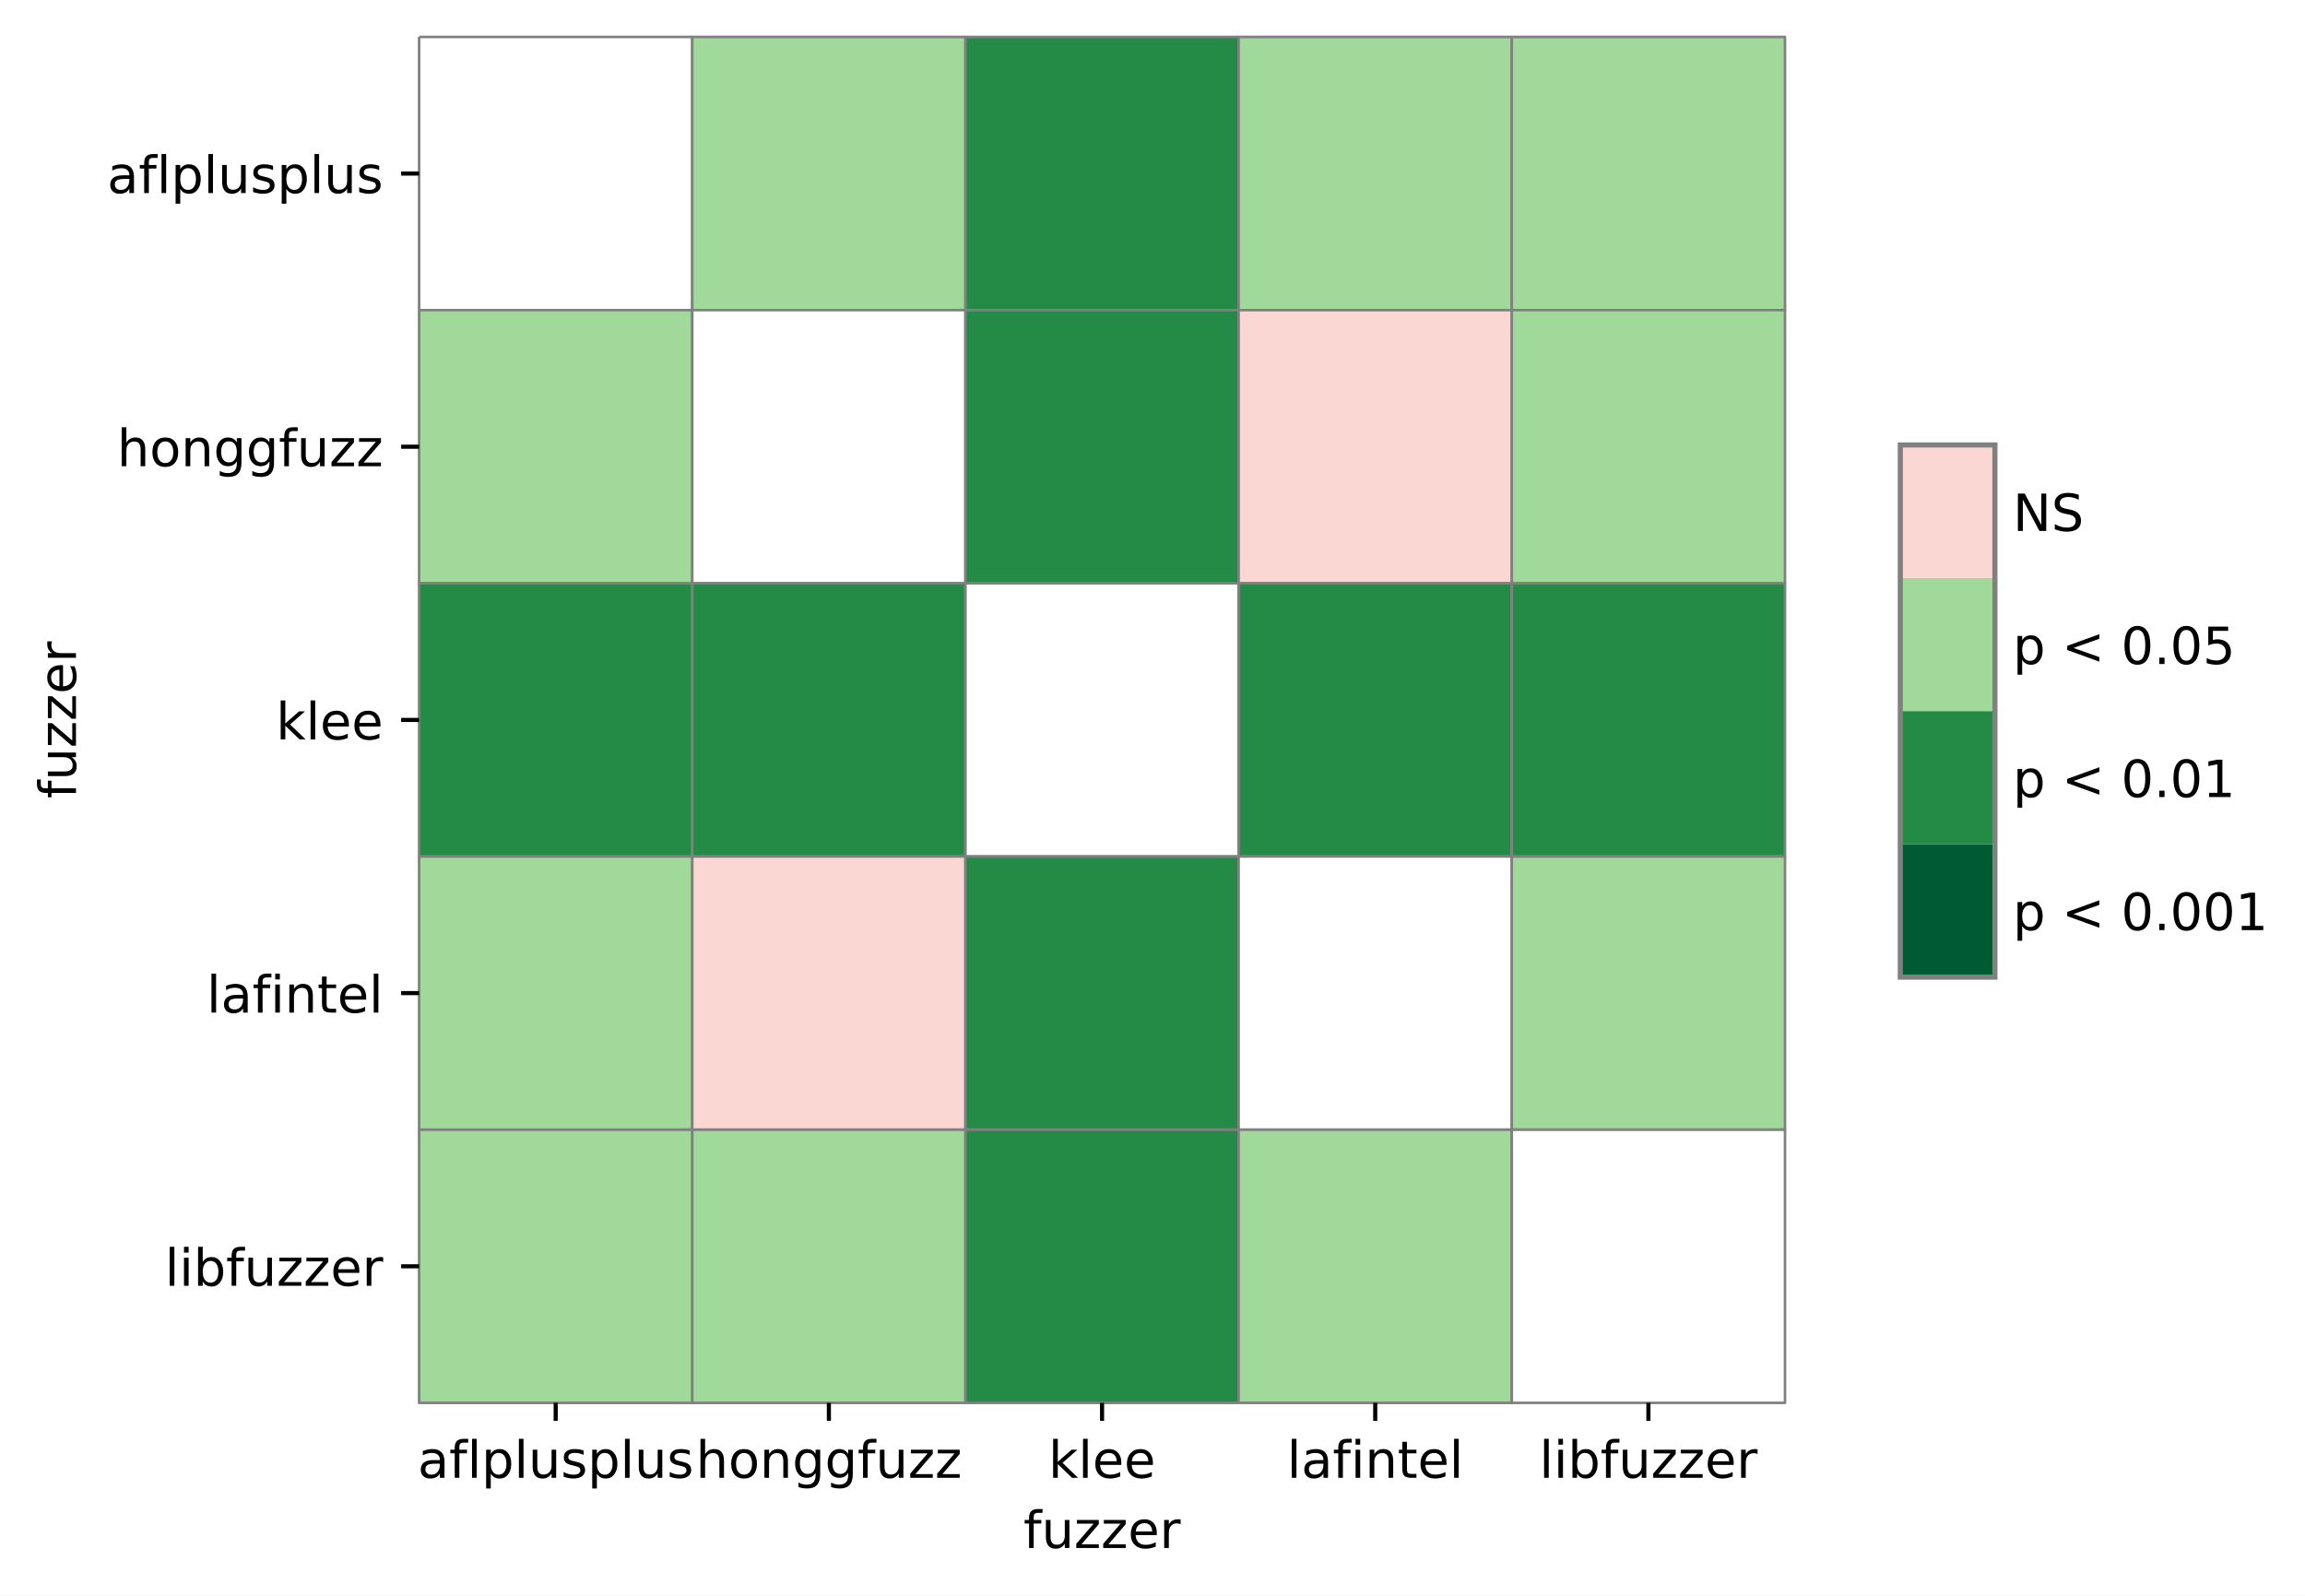
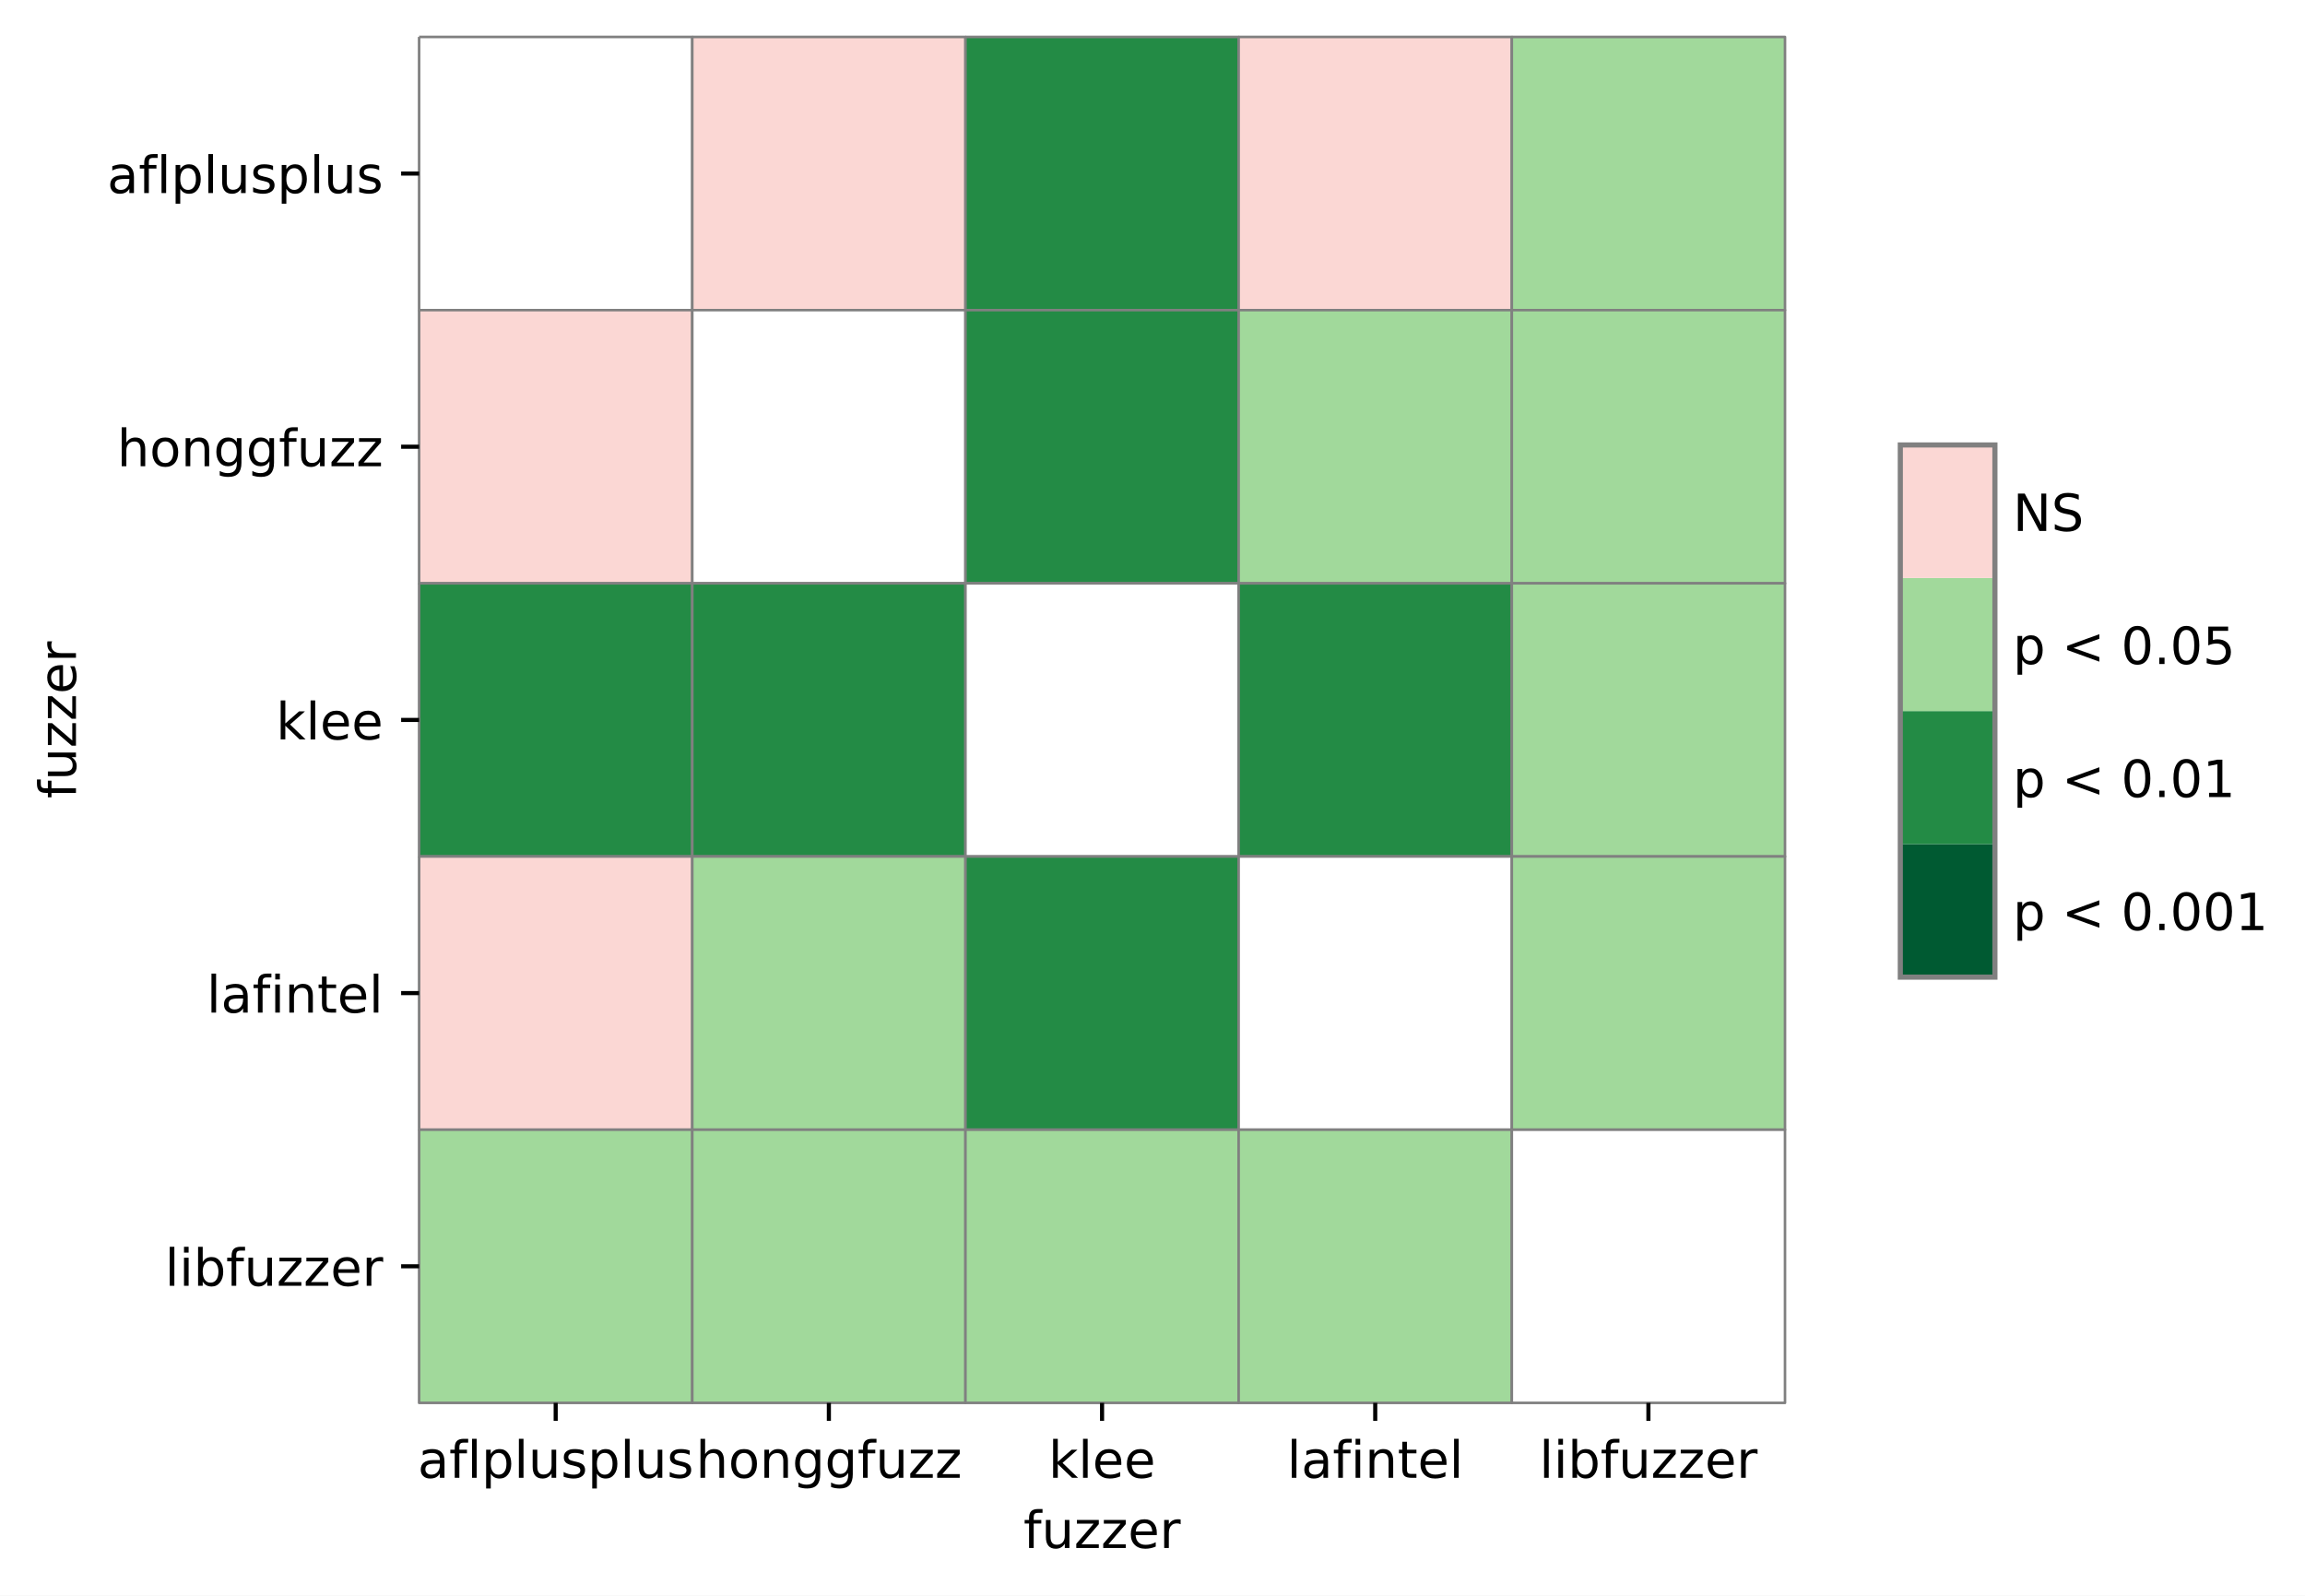
<svg xmlns="http://www.w3.org/2000/svg" xmlns:xlink="http://www.w3.org/1999/xlink" height="310.868pt" version="1.1" viewBox="0 0 449.072 310.868" width="449.072pt">
  <defs>
    <style type="text/css">*{stroke-linecap:butt;stroke-linejoin:round;}</style>
  </defs>
  <g id="figure_1">
    <g id="patch_1">
      <path d="M 0 310.868  L 449.072 310.868  L 449.072 0  L 0 0  z " style="fill:#ffffff;" />
    </g>
    <g id="axes_1">
      <g id="patch_2">
        <path d="M 81.652 273.312  L 347.764 273.312  L 347.764 7.2  L 81.652 7.2  z " style="fill:#ffffff;" />
      </g>
      <g id="QuadMesh_1">
        <path d="M 81.652 7.2  L 134.874 7.2  L 134.874 60.422  L 81.652 60.422  L 81.652 7.2  " style="fill:#ffffff;stroke:#808080;stroke-width:0.5;" />
-         <path d="M 134.874 7.2  L 188.096 7.2  L 188.096 60.422  L 134.874 60.422  L 134.874 7.2  " style="fill:#a1d99b;stroke:#808080;stroke-width:0.5;" />
+         <path d="M 134.874 7.2  L 188.096 7.2  L 188.096 60.422  L 134.874 60.422  L 134.874 7.2  " style="fill:#fbd7d4;stroke:#808080;stroke-width:0.5;" />
        <path d="M 188.096 7.2  L 241.319 7.2  L 241.319 60.422  L 188.096 60.422  L 188.096 7.2  " style="fill:#238b45;stroke:#808080;stroke-width:0.5;" />
-         <path d="M 241.319 7.2  L 294.541 7.2  L 294.541 60.422  L 241.319 60.422  L 241.319 7.2  " style="fill:#a1d99b;stroke:#808080;stroke-width:0.5;" />
+         <path d="M 241.319 7.2  L 294.541 7.2  L 294.541 60.422  L 241.319 60.422  L 241.319 7.2  " style="fill:#fbd7d4;stroke:#808080;stroke-width:0.5;" />
        <path d="M 294.541 7.2  L 347.764 7.2  L 347.764 60.422  L 294.541 60.422  L 294.541 7.2  " style="fill:#a1d99b;stroke:#808080;stroke-width:0.5;" />
-         <path d="M 81.652 60.422  L 134.874 60.422  L 134.874 113.645  L 81.652 113.645  L 81.652 60.422  " style="fill:#a1d99b;stroke:#808080;stroke-width:0.5;" />
+         <path d="M 81.652 60.422  L 134.874 60.422  L 134.874 113.645  L 81.652 113.645  L 81.652 60.422  " style="fill:#fbd7d4;stroke:#808080;stroke-width:0.5;" />
        <path d="M 134.874 60.422  L 188.096 60.422  L 188.096 113.645  L 134.874 113.645  L 134.874 60.422  " style="fill:#ffffff;stroke:#808080;stroke-width:0.5;" />
        <path d="M 188.096 60.422  L 241.319 60.422  L 241.319 113.645  L 188.096 113.645  L 188.096 60.422  " style="fill:#238b45;stroke:#808080;stroke-width:0.5;" />
-         <path d="M 241.319 60.422  L 294.541 60.422  L 294.541 113.645  L 241.319 113.645  L 241.319 60.422  " style="fill:#fbd7d4;stroke:#808080;stroke-width:0.5;" />
+         <path d="M 241.319 60.422  L 294.541 60.422  L 294.541 113.645  L 241.319 113.645  L 241.319 60.422  " style="fill:#a1d99b;stroke:#808080;stroke-width:0.5;" />
        <path d="M 294.541 60.422  L 347.764 60.422  L 347.764 113.645  L 294.541 113.645  L 294.541 60.422  " style="fill:#a1d99b;stroke:#808080;stroke-width:0.5;" />
        <path d="M 81.652 113.645  L 134.874 113.645  L 134.874 166.867  L 81.652 166.867  L 81.652 113.645  " style="fill:#238b45;stroke:#808080;stroke-width:0.5;" />
        <path d="M 134.874 113.645  L 188.096 113.645  L 188.096 166.867  L 134.874 166.867  L 134.874 113.645  " style="fill:#238b45;stroke:#808080;stroke-width:0.5;" />
        <path d="M 188.096 113.645  L 241.319 113.645  L 241.319 166.867  L 188.096 166.867  L 188.096 113.645  " style="fill:#ffffff;stroke:#808080;stroke-width:0.5;" />
        <path d="M 241.319 113.645  L 294.541 113.645  L 294.541 166.867  L 241.319 166.867  L 241.319 113.645  " style="fill:#238b45;stroke:#808080;stroke-width:0.5;" />
-         <path d="M 294.541 113.645  L 347.764 113.645  L 347.764 166.867  L 294.541 166.867  L 294.541 113.645  " style="fill:#238b45;stroke:#808080;stroke-width:0.5;" />
-         <path d="M 81.652 166.867  L 134.874 166.867  L 134.874 220.09  L 81.652 220.09  L 81.652 166.867  " style="fill:#a1d99b;stroke:#808080;stroke-width:0.5;" />
-         <path d="M 134.874 166.867  L 188.096 166.867  L 188.096 220.09  L 134.874 220.09  L 134.874 166.867  " style="fill:#fbd7d4;stroke:#808080;stroke-width:0.5;" />
+         <path d="M 294.541 113.645  L 347.764 113.645  L 347.764 166.867  L 294.541 166.867  L 294.541 113.645  " style="fill:#a1d99b;stroke:#808080;stroke-width:0.5;" />
+         <path d="M 81.652 166.867  L 134.874 166.867  L 134.874 220.09  L 81.652 220.09  L 81.652 166.867  " style="fill:#fbd7d4;stroke:#808080;stroke-width:0.5;" />
+         <path d="M 134.874 166.867  L 188.096 166.867  L 188.096 220.09  L 134.874 220.09  L 134.874 166.867  " style="fill:#a1d99b;stroke:#808080;stroke-width:0.5;" />
        <path d="M 188.096 166.867  L 241.319 166.867  L 241.319 220.09  L 188.096 220.09  L 188.096 166.867  " style="fill:#238b45;stroke:#808080;stroke-width:0.5;" />
        <path d="M 241.319 166.867  L 294.541 166.867  L 294.541 220.09  L 241.319 220.09  L 241.319 166.867  " style="fill:#ffffff;stroke:#808080;stroke-width:0.5;" />
        <path d="M 294.541 166.867  L 347.764 166.867  L 347.764 220.09  L 294.541 220.09  L 294.541 166.867  " style="fill:#a1d99b;stroke:#808080;stroke-width:0.5;" />
        <path d="M 81.652 220.09  L 134.874 220.09  L 134.874 273.312  L 81.652 273.312  L 81.652 220.09  " style="fill:#a1d99b;stroke:#808080;stroke-width:0.5;" />
        <path d="M 134.874 220.09  L 188.096 220.09  L 188.096 273.312  L 134.874 273.312  L 134.874 220.09  " style="fill:#a1d99b;stroke:#808080;stroke-width:0.5;" />
-         <path d="M 188.096 220.09  L 241.319 220.09  L 241.319 273.312  L 188.096 273.312  L 188.096 220.09  " style="fill:#238b45;stroke:#808080;stroke-width:0.5;" />
+         <path d="M 188.096 220.09  L 241.319 220.09  L 241.319 273.312  L 188.096 273.312  L 188.096 220.09  " style="fill:#a1d99b;stroke:#808080;stroke-width:0.5;" />
        <path d="M 241.319 220.09  L 294.541 220.09  L 294.541 273.312  L 241.319 273.312  L 241.319 220.09  " style="fill:#a1d99b;stroke:#808080;stroke-width:0.5;" />
        <path d="M 294.541 220.09  L 347.764 220.09  L 347.764 273.312  L 294.541 273.312  L 294.541 220.09  " style="fill:#ffffff;stroke:#808080;stroke-width:0.5;" />
      </g>
      <g id="matplotlib.axis_1">
        <g id="xtick_1">
          <g id="line2d_1">
            <defs>
-               <path d="M 0 0  L 0 3.5  " id="mf6e532f3c9" style="stroke:#000000;stroke-width:0.8;" />
+               <path d="M 0 0  L 0 3.5  " id="mef70d30a93" style="stroke:#000000;stroke-width:0.8;" />
            </defs>
            <g>
-               <use style="stroke:#000000;stroke-width:0.8;" x="108.263" xlink:href="#mf6e532f3c9" y="273.312" />
+               <use style="stroke:#000000;stroke-width:0.8;" x="108.263" xlink:href="#mef70d30a93" y="273.312" />
            </g>
          </g>
          <g id="text_1">
            <g transform="translate(81.37604 287.9104)scale(0.1 -0.1)">
              <defs>
                <path d="M 34.281 27.484  Q 23.391 27.484 19.188 25  Q 14.984 22.516 14.984 16.5  Q 14.984 11.719 18.141 8.906  Q 21.297 6.109 26.703 6.109  Q 34.188 6.109 38.703 11.406  Q 43.219 16.703 43.219 25.484  L 43.219 27.484  z M 52.203 31.203  L 52.203 0  L 43.219 0  L 43.219 8.297  Q 40.141 3.328 35.547 0.953  Q 30.953 -1.422 24.312 -1.422  Q 15.922 -1.422 10.953 3.297  Q 6 8.016 6 15.922  Q 6 25.141 12.172 29.828  Q 18.359 34.516 30.609 34.516  L 43.219 34.516  L 43.219 35.406  Q 43.219 41.609 39.141 45  Q 35.062 48.391 27.688 48.391  Q 23 48.391 18.547 47.266  Q 14.109 46.141 10.016 43.891  L 10.016 52.203  Q 14.938 54.109 19.578 55.047  Q 24.219 56 28.609 56  Q 40.484 56 46.344 49.844  Q 52.203 43.703 52.203 31.203  z " id="DejaVuSans-97" />
                <path d="M 37.109 75.984  L 37.109 68.5  L 28.516 68.5  Q 23.688 68.5 21.797 66.547  Q 19.922 64.594 19.922 59.516  L 19.922 54.688  L 34.719 54.688  L 34.719 47.703  L 19.922 47.703  L 19.922 0  L 10.891 0  L 10.891 47.703  L 2.297 47.703  L 2.297 54.688  L 10.891 54.688  L 10.891 58.5  Q 10.891 67.625 15.141 71.797  Q 19.391 75.984 28.609 75.984  z " id="DejaVuSans-102" />
                <path d="M 9.422 75.984  L 18.406 75.984  L 18.406 0  L 9.422 0  z " id="DejaVuSans-108" />
                <path d="M 18.109 8.203  L 18.109 -20.797  L 9.078 -20.797  L 9.078 54.688  L 18.109 54.688  L 18.109 46.391  Q 20.953 51.266 25.266 53.625  Q 29.594 56 35.594 56  Q 45.562 56 51.781 48.094  Q 58.016 40.188 58.016 27.297  Q 58.016 14.406 51.781 6.484  Q 45.562 -1.422 35.594 -1.422  Q 29.594 -1.422 25.266 0.953  Q 20.953 3.328 18.109 8.203  z M 48.688 27.297  Q 48.688 37.203 44.609 42.844  Q 40.531 48.484 33.406 48.484  Q 26.266 48.484 22.188 42.844  Q 18.109 37.203 18.109 27.297  Q 18.109 17.391 22.188 11.75  Q 26.266 6.109 33.406 6.109  Q 40.531 6.109 44.609 11.75  Q 48.688 17.391 48.688 27.297  z " id="DejaVuSans-112" />
                <path d="M 8.5 21.578  L 8.5 54.688  L 17.484 54.688  L 17.484 21.922  Q 17.484 14.156 20.5 10.266  Q 23.531 6.391 29.594 6.391  Q 36.859 6.391 41.078 11.031  Q 45.312 15.672 45.312 23.688  L 45.312 54.688  L 54.297 54.688  L 54.297 0  L 45.312 0  L 45.312 8.406  Q 42.047 3.422 37.719 1  Q 33.406 -1.422 27.688 -1.422  Q 18.266 -1.422 13.375 4.438  Q 8.5 10.297 8.5 21.578  z M 31.109 56  z " id="DejaVuSans-117" />
                <path d="M 44.281 53.078  L 44.281 44.578  Q 40.484 46.531 36.375 47.5  Q 32.281 48.484 27.875 48.484  Q 21.188 48.484 17.844 46.438  Q 14.5 44.391 14.5 40.281  Q 14.5 37.156 16.891 35.375  Q 19.281 33.594 26.516 31.984  L 29.594 31.297  Q 39.156 29.25 43.188 25.516  Q 47.219 21.781 47.219 15.094  Q 47.219 7.469 41.188 3.016  Q 35.156 -1.422 24.609 -1.422  Q 20.219 -1.422 15.453 -0.562  Q 10.688 0.297 5.422 2  L 5.422 11.281  Q 10.406 8.688 15.234 7.391  Q 20.062 6.109 24.812 6.109  Q 31.156 6.109 34.562 8.281  Q 37.984 10.453 37.984 14.406  Q 37.984 18.062 35.516 20.016  Q 33.062 21.969 24.703 23.781  L 21.578 24.516  Q 13.234 26.266 9.516 29.906  Q 5.812 33.547 5.812 39.891  Q 5.812 47.609 11.281 51.797  Q 16.75 56 26.812 56  Q 31.781 56 36.172 55.266  Q 40.578 54.547 44.281 53.078  z " id="DejaVuSans-115" />
              </defs>
              <use xlink:href="#DejaVuSans-97" />
              <use x="61.279" xlink:href="#DejaVuSans-102" />
              <use x="96.484" xlink:href="#DejaVuSans-108" />
              <use x="124.268" xlink:href="#DejaVuSans-112" />
              <use x="187.744" xlink:href="#DejaVuSans-108" />
              <use x="215.527" xlink:href="#DejaVuSans-117" />
              <use x="278.906" xlink:href="#DejaVuSans-115" />
              <use x="331.006" xlink:href="#DejaVuSans-112" />
              <use x="394.482" xlink:href="#DejaVuSans-108" />
              <use x="422.266" xlink:href="#DejaVuSans-117" />
              <use x="485.645" xlink:href="#DejaVuSans-115" />
            </g>
          </g>
        </g>
        <g id="xtick_2">
          <g id="line2d_2">
            <g>
-               <use style="stroke:#000000;stroke-width:0.8;" x="161.485" xlink:href="#mf6e532f3c9" y="273.312" />
+               <use style="stroke:#000000;stroke-width:0.8;" x="161.485" xlink:href="#mef70d30a93" y="273.312" />
            </g>
          </g>
          <g id="text_2">
            <g transform="translate(135.5625 287.9104)scale(0.1 -0.1)">
              <defs>
                <path d="M 54.891 33.016  L 54.891 0  L 45.906 0  L 45.906 32.719  Q 45.906 40.484 42.875 44.328  Q 39.844 48.188 33.797 48.188  Q 26.516 48.188 22.312 43.547  Q 18.109 38.922 18.109 30.906  L 18.109 0  L 9.078 0  L 9.078 75.984  L 18.109 75.984  L 18.109 46.188  Q 21.344 51.125 25.703 53.562  Q 30.078 56 35.797 56  Q 45.219 56 50.047 50.172  Q 54.891 44.344 54.891 33.016  z " id="DejaVuSans-104" />
                <path d="M 30.609 48.391  Q 23.391 48.391 19.188 42.75  Q 14.984 37.109 14.984 27.297  Q 14.984 17.484 19.156 11.844  Q 23.344 6.203 30.609 6.203  Q 37.797 6.203 41.984 11.859  Q 46.188 17.531 46.188 27.297  Q 46.188 37.016 41.984 42.703  Q 37.797 48.391 30.609 48.391  z M 30.609 56  Q 42.328 56 49.016 48.375  Q 55.719 40.766 55.719 27.297  Q 55.719 13.875 49.016 6.219  Q 42.328 -1.422 30.609 -1.422  Q 18.844 -1.422 12.172 6.219  Q 5.516 13.875 5.516 27.297  Q 5.516 40.766 12.172 48.375  Q 18.844 56 30.609 56  z " id="DejaVuSans-111" />
                <path d="M 54.891 33.016  L 54.891 0  L 45.906 0  L 45.906 32.719  Q 45.906 40.484 42.875 44.328  Q 39.844 48.188 33.797 48.188  Q 26.516 48.188 22.312 43.547  Q 18.109 38.922 18.109 30.906  L 18.109 0  L 9.078 0  L 9.078 54.688  L 18.109 54.688  L 18.109 46.188  Q 21.344 51.125 25.703 53.562  Q 30.078 56 35.797 56  Q 45.219 56 50.047 50.172  Q 54.891 44.344 54.891 33.016  z " id="DejaVuSans-110" />
                <path d="M 45.406 27.984  Q 45.406 37.75 41.375 43.109  Q 37.359 48.484 30.078 48.484  Q 22.859 48.484 18.828 43.109  Q 14.797 37.75 14.797 27.984  Q 14.797 18.266 18.828 12.891  Q 22.859 7.516 30.078 7.516  Q 37.359 7.516 41.375 12.891  Q 45.406 18.266 45.406 27.984  z M 54.391 6.781  Q 54.391 -7.172 48.188 -13.984  Q 42 -20.797 29.203 -20.797  Q 24.469 -20.797 20.266 -20.094  Q 16.062 -19.391 12.109 -17.922  L 12.109 -9.188  Q 16.062 -11.328 19.922 -12.344  Q 23.781 -13.375 27.781 -13.375  Q 36.625 -13.375 41.016 -8.766  Q 45.406 -4.156 45.406 5.172  L 45.406 9.625  Q 42.625 4.781 38.281 2.391  Q 33.938 0 27.875 0  Q 17.828 0 11.672 7.656  Q 5.516 15.328 5.516 27.984  Q 5.516 40.672 11.672 48.328  Q 17.828 56 27.875 56  Q 33.938 56 38.281 53.609  Q 42.625 51.219 45.406 46.391  L 45.406 54.688  L 54.391 54.688  z " id="DejaVuSans-103" />
                <path d="M 5.516 54.688  L 48.188 54.688  L 48.188 46.484  L 14.406 7.172  L 48.188 7.172  L 48.188 0  L 4.297 0  L 4.297 8.203  L 38.094 47.516  L 5.516 47.516  z " id="DejaVuSans-122" />
              </defs>
              <use xlink:href="#DejaVuSans-104" />
              <use x="63.379" xlink:href="#DejaVuSans-111" />
              <use x="124.561" xlink:href="#DejaVuSans-110" />
              <use x="187.939" xlink:href="#DejaVuSans-103" />
              <use x="251.416" xlink:href="#DejaVuSans-103" />
              <use x="314.893" xlink:href="#DejaVuSans-102" />
              <use x="350.098" xlink:href="#DejaVuSans-117" />
              <use x="413.477" xlink:href="#DejaVuSans-122" />
              <use x="465.967" xlink:href="#DejaVuSans-122" />
            </g>
          </g>
        </g>
        <g id="xtick_3">
          <g id="line2d_3">
            <g>
-               <use style="stroke:#000000;stroke-width:0.8;" x="214.708" xlink:href="#mf6e532f3c9" y="273.312" />
+               <use style="stroke:#000000;stroke-width:0.8;" x="214.708" xlink:href="#mef70d30a93" y="273.312" />
            </g>
          </g>
          <g id="text_3">
            <g transform="translate(204.2701 287.9104)scale(0.1 -0.1)">
              <defs>
                <path d="M 9.078 75.984  L 18.109 75.984  L 18.109 31.109  L 44.922 54.688  L 56.391 54.688  L 27.391 29.109  L 57.625 0  L 45.906 0  L 18.109 26.703  L 18.109 0  L 9.078 0  z " id="DejaVuSans-107" />
                <path d="M 56.203 29.594  L 56.203 25.203  L 14.891 25.203  Q 15.484 15.922 20.484 11.062  Q 25.484 6.203 34.422 6.203  Q 39.594 6.203 44.453 7.469  Q 49.312 8.734 54.109 11.281  L 54.109 2.781  Q 49.266 0.734 44.188 -0.344  Q 39.109 -1.422 33.891 -1.422  Q 20.797 -1.422 13.156 6.188  Q 5.516 13.812 5.516 26.812  Q 5.516 40.234 12.766 48.109  Q 20.016 56 32.328 56  Q 43.359 56 49.781 48.891  Q 56.203 41.797 56.203 29.594  z M 47.219 32.234  Q 47.125 39.594 43.094 43.984  Q 39.062 48.391 32.422 48.391  Q 24.906 48.391 20.391 44.141  Q 15.875 39.891 15.188 32.172  z " id="DejaVuSans-101" />
              </defs>
              <use xlink:href="#DejaVuSans-107" />
              <use x="57.91" xlink:href="#DejaVuSans-108" />
              <use x="85.693" xlink:href="#DejaVuSans-101" />
              <use x="147.217" xlink:href="#DejaVuSans-101" />
            </g>
          </g>
        </g>
        <g id="xtick_4">
          <g id="line2d_4">
            <g>
-               <use style="stroke:#000000;stroke-width:0.8;" x="267.93" xlink:href="#mf6e532f3c9" y="273.312" />
+               <use style="stroke:#000000;stroke-width:0.8;" x="267.93" xlink:href="#mef70d30a93" y="273.312" />
            </g>
          </g>
          <g id="text_4">
            <g transform="translate(250.7331 287.9104)scale(0.1 -0.1)">
              <defs>
                <path d="M 9.422 54.688  L 18.406 54.688  L 18.406 0  L 9.422 0  z M 9.422 75.984  L 18.406 75.984  L 18.406 64.594  L 9.422 64.594  z " id="DejaVuSans-105" />
                <path d="M 18.312 70.219  L 18.312 54.688  L 36.812 54.688  L 36.812 47.703  L 18.312 47.703  L 18.312 18.016  Q 18.312 11.328 20.141 9.422  Q 21.969 7.516 27.594 7.516  L 36.812 7.516  L 36.812 0  L 27.594 0  Q 17.188 0 13.234 3.875  Q 9.281 7.766 9.281 18.016  L 9.281 47.703  L 2.688 47.703  L 2.688 54.688  L 9.281 54.688  L 9.281 70.219  z " id="DejaVuSans-116" />
              </defs>
              <use xlink:href="#DejaVuSans-108" />
              <use x="27.783" xlink:href="#DejaVuSans-97" />
              <use x="89.062" xlink:href="#DejaVuSans-102" />
              <use x="124.268" xlink:href="#DejaVuSans-105" />
              <use x="152.051" xlink:href="#DejaVuSans-110" />
              <use x="215.43" xlink:href="#DejaVuSans-116" />
              <use x="254.639" xlink:href="#DejaVuSans-101" />
              <use x="316.162" xlink:href="#DejaVuSans-108" />
            </g>
          </g>
        </g>
        <g id="xtick_5">
          <g id="line2d_5">
            <g>
-               <use style="stroke:#000000;stroke-width:0.8;" x="321.152" xlink:href="#mf6e532f3c9" y="273.312" />
+               <use style="stroke:#000000;stroke-width:0.8;" x="321.152" xlink:href="#mef70d30a93" y="273.312" />
            </g>
          </g>
          <g id="text_5">
            <g transform="translate(299.8906 287.9104)scale(0.1 -0.1)">
              <defs>
                <path d="M 48.688 27.297  Q 48.688 37.203 44.609 42.844  Q 40.531 48.484 33.406 48.484  Q 26.266 48.484 22.188 42.844  Q 18.109 37.203 18.109 27.297  Q 18.109 17.391 22.188 11.75  Q 26.266 6.109 33.406 6.109  Q 40.531 6.109 44.609 11.75  Q 48.688 17.391 48.688 27.297  z M 18.109 46.391  Q 20.953 51.266 25.266 53.625  Q 29.594 56 35.594 56  Q 45.562 56 51.781 48.094  Q 58.016 40.188 58.016 27.297  Q 58.016 14.406 51.781 6.484  Q 45.562 -1.422 35.594 -1.422  Q 29.594 -1.422 25.266 0.953  Q 20.953 3.328 18.109 8.203  L 18.109 0  L 9.078 0  L 9.078 75.984  L 18.109 75.984  z " id="DejaVuSans-98" />
                <path d="M 41.109 46.297  Q 39.594 47.172 37.812 47.578  Q 36.031 48 33.891 48  Q 26.266 48 22.188 43.047  Q 18.109 38.094 18.109 28.812  L 18.109 0  L 9.078 0  L 9.078 54.688  L 18.109 54.688  L 18.109 46.188  Q 20.953 51.172 25.484 53.578  Q 30.031 56 36.531 56  Q 37.453 56 38.578 55.875  Q 39.703 55.766 41.062 55.516  z " id="DejaVuSans-114" />
              </defs>
              <use xlink:href="#DejaVuSans-108" />
              <use x="27.783" xlink:href="#DejaVuSans-105" />
              <use x="55.566" xlink:href="#DejaVuSans-98" />
              <use x="119.043" xlink:href="#DejaVuSans-102" />
              <use x="154.248" xlink:href="#DejaVuSans-117" />
              <use x="217.627" xlink:href="#DejaVuSans-122" />
              <use x="270.117" xlink:href="#DejaVuSans-122" />
              <use x="322.607" xlink:href="#DejaVuSans-101" />
              <use x="384.131" xlink:href="#DejaVuSans-114" />
            </g>
          </g>
        </g>
        <g id="text_6">
          <g transform="translate(199.3982 301.5886)scale(0.1 -0.1)">
            <use xlink:href="#DejaVuSans-102" />
            <use x="35.205" xlink:href="#DejaVuSans-117" />
            <use x="98.584" xlink:href="#DejaVuSans-122" />
            <use x="151.074" xlink:href="#DejaVuSans-122" />
            <use x="203.564" xlink:href="#DejaVuSans-101" />
            <use x="265.088" xlink:href="#DejaVuSans-114" />
          </g>
        </g>
      </g>
      <g id="matplotlib.axis_2">
        <g id="ytick_1">
          <g id="line2d_6">
            <defs>
-               <path d="M 0 0  L -3.5 0  " id="m8db3db773e" style="stroke:#000000;stroke-width:0.8;" />
+               <path d="M 0 0  L -3.5 0  " id="me17d68863f" style="stroke:#000000;stroke-width:0.8;" />
            </defs>
            <g>
-               <use style="stroke:#000000;stroke-width:0.8;" x="81.652" xlink:href="#m8db3db773e" y="33.811" />
+               <use style="stroke:#000000;stroke-width:0.8;" x="81.652" xlink:href="#me17d68863f" y="33.811" />
            </g>
          </g>
          <g id="text_7">
            <g transform="translate(20.87813 37.61042)scale(0.1 -0.1)">
              <use xlink:href="#DejaVuSans-97" />
              <use x="61.279" xlink:href="#DejaVuSans-102" />
              <use x="96.484" xlink:href="#DejaVuSans-108" />
              <use x="124.268" xlink:href="#DejaVuSans-112" />
              <use x="187.744" xlink:href="#DejaVuSans-108" />
              <use x="215.527" xlink:href="#DejaVuSans-117" />
              <use x="278.906" xlink:href="#DejaVuSans-115" />
              <use x="331.006" xlink:href="#DejaVuSans-112" />
              <use x="394.482" xlink:href="#DejaVuSans-108" />
              <use x="422.266" xlink:href="#DejaVuSans-117" />
              <use x="485.645" xlink:href="#DejaVuSans-115" />
            </g>
          </g>
        </g>
        <g id="ytick_2">
          <g id="line2d_7">
            <g>
-               <use style="stroke:#000000;stroke-width:0.8;" x="81.652" xlink:href="#m8db3db773e" y="87.034" />
+               <use style="stroke:#000000;stroke-width:0.8;" x="81.652" xlink:href="#me17d68863f" y="87.034" />
            </g>
          </g>
          <g id="text_8">
            <g transform="translate(22.80625 90.83282)scale(0.1 -0.1)">
              <use xlink:href="#DejaVuSans-104" />
              <use x="63.379" xlink:href="#DejaVuSans-111" />
              <use x="124.561" xlink:href="#DejaVuSans-110" />
              <use x="187.939" xlink:href="#DejaVuSans-103" />
              <use x="251.416" xlink:href="#DejaVuSans-103" />
              <use x="314.893" xlink:href="#DejaVuSans-102" />
              <use x="350.098" xlink:href="#DejaVuSans-117" />
              <use x="413.477" xlink:href="#DejaVuSans-122" />
              <use x="465.967" xlink:href="#DejaVuSans-122" />
            </g>
          </g>
        </g>
        <g id="ytick_3">
          <g id="line2d_8">
            <g>
-               <use style="stroke:#000000;stroke-width:0.8;" x="81.652" xlink:href="#m8db3db773e" y="140.256" />
+               <use style="stroke:#000000;stroke-width:0.8;" x="81.652" xlink:href="#me17d68863f" y="140.256" />
            </g>
          </g>
          <g id="text_9">
            <g transform="translate(53.77656 144.0552)scale(0.1 -0.1)">
              <use xlink:href="#DejaVuSans-107" />
              <use x="57.91" xlink:href="#DejaVuSans-108" />
              <use x="85.693" xlink:href="#DejaVuSans-101" />
              <use x="147.217" xlink:href="#DejaVuSans-101" />
            </g>
          </g>
        </g>
        <g id="ytick_4">
          <g id="line2d_9">
            <g>
-               <use style="stroke:#000000;stroke-width:0.8;" x="81.652" xlink:href="#m8db3db773e" y="193.478" />
+               <use style="stroke:#000000;stroke-width:0.8;" x="81.652" xlink:href="#me17d68863f" y="193.478" />
            </g>
          </g>
          <g id="text_10">
            <g transform="translate(40.25781 197.2776)scale(0.1 -0.1)">
              <use xlink:href="#DejaVuSans-108" />
              <use x="27.783" xlink:href="#DejaVuSans-97" />
              <use x="89.062" xlink:href="#DejaVuSans-102" />
              <use x="124.268" xlink:href="#DejaVuSans-105" />
              <use x="152.051" xlink:href="#DejaVuSans-110" />
              <use x="215.43" xlink:href="#DejaVuSans-116" />
              <use x="254.639" xlink:href="#DejaVuSans-101" />
              <use x="316.162" xlink:href="#DejaVuSans-108" />
            </g>
          </g>
        </g>
        <g id="ytick_5">
          <g id="line2d_10">
            <g>
-               <use style="stroke:#000000;stroke-width:0.8;" x="81.652" xlink:href="#m8db3db773e" y="246.701" />
+               <use style="stroke:#000000;stroke-width:0.8;" x="81.652" xlink:href="#me17d68863f" y="246.701" />
            </g>
          </g>
          <g id="text_11">
            <g transform="translate(32.12812 250.5)scale(0.1 -0.1)">
              <use xlink:href="#DejaVuSans-108" />
              <use x="27.783" xlink:href="#DejaVuSans-105" />
              <use x="55.566" xlink:href="#DejaVuSans-98" />
              <use x="119.043" xlink:href="#DejaVuSans-102" />
              <use x="154.248" xlink:href="#DejaVuSans-117" />
              <use x="217.627" xlink:href="#DejaVuSans-122" />
              <use x="270.117" xlink:href="#DejaVuSans-122" />
              <use x="322.607" xlink:href="#DejaVuSans-101" />
              <use x="384.131" xlink:href="#DejaVuSans-114" />
            </g>
          </g>
        </g>
        <g id="text_12">
          <g transform="translate(14.79844 155.5654)rotate(-90)scale(0.1 -0.1)">
            <use xlink:href="#DejaVuSans-102" />
            <use x="35.205" xlink:href="#DejaVuSans-117" />
            <use x="98.584" xlink:href="#DejaVuSans-122" />
            <use x="151.074" xlink:href="#DejaVuSans-122" />
            <use x="203.564" xlink:href="#DejaVuSans-101" />
            <use x="265.088" xlink:href="#DejaVuSans-114" />
          </g>
        </g>
      </g>
    </g>
    <g id="axes_2">
      <g id="patch_3">
-         <path clip-path="url(#pe495b910d4)" d="M 370.228 190.368  L 370.228 164.448  L 370.228 112.608  L 370.228 86.688  L 388.66 86.688  L 388.66 112.608  L 388.66 164.448  L 388.66 190.368  z " style="fill:#ffffff;stroke:#ffffff;stroke-linejoin:miter;stroke-width:0.01;" />
+         <path clip-path="url(#pd86024e1c3)" d="M 370.228 190.368  L 370.228 164.448  L 370.228 112.608  L 370.228 86.688  L 388.66 86.688  L 388.66 112.608  L 388.66 164.448  L 388.66 190.368  z " style="fill:#ffffff;stroke:#ffffff;stroke-linejoin:miter;stroke-width:0.01;" />
      </g>
      <g id="QuadMesh_2">
-         <path clip-path="url(#pe495b910d4)" d="M 370.228 190.368  L 388.66 190.368  L 388.66 164.448  L 370.228 164.448  L 370.228 190.368  " style="fill:#005a32;" />
-         <path clip-path="url(#pe495b910d4)" d="M 370.228 164.448  L 388.66 164.448  L 388.66 138.528  L 370.228 138.528  L 370.228 164.448  " style="fill:#238b45;" />
-         <path clip-path="url(#pe495b910d4)" d="M 370.228 138.528  L 388.66 138.528  L 388.66 112.608  L 370.228 112.608  L 370.228 138.528  " style="fill:#a1d99b;" />
-         <path clip-path="url(#pe495b910d4)" d="M 370.228 112.608  L 388.66 112.608  L 388.66 86.688  L 370.228 86.688  L 370.228 112.608  " style="fill:#fbd7d4;" />
+         <path clip-path="url(#pd86024e1c3)" d="M 370.228 190.368  L 388.66 190.368  L 388.66 164.448  L 370.228 164.448  L 370.228 190.368  " style="fill:#005a32;" />
+         <path clip-path="url(#pd86024e1c3)" d="M 370.228 164.448  L 388.66 164.448  L 388.66 138.528  L 370.228 138.528  L 370.228 164.448  " style="fill:#238b45;" />
+         <path clip-path="url(#pd86024e1c3)" d="M 370.228 138.528  L 388.66 138.528  L 388.66 112.608  L 370.228 112.608  L 370.228 138.528  " style="fill:#a1d99b;" />
+         <path clip-path="url(#pd86024e1c3)" d="M 370.228 112.608  L 388.66 112.608  L 388.66 86.688  L 370.228 86.688  L 370.228 112.608  " style="fill:#fbd7d4;" />
      </g>
      <g id="matplotlib.axis_3" />
      <g id="matplotlib.axis_4">
        <g id="ytick_6">
          <g id="line2d_11" />
          <g id="text_13">
            <g transform="translate(392.1596 181.2072)scale(0.1 -0.1)">
              <defs>
                <path id="DejaVuSans-32" />
                <path d="M 73.188 49.219  L 22.797 31.297  L 73.188 13.484  L 73.188 4.594  L 10.594 27.297  L 10.594 35.406  L 73.188 58.109  z " id="DejaVuSans-60" />
                <path d="M 31.781 66.406  Q 24.172 66.406 20.328 58.906  Q 16.5 51.422 16.5 36.375  Q 16.5 21.391 20.328 13.891  Q 24.172 6.391 31.781 6.391  Q 39.453 6.391 43.281 13.891  Q 47.125 21.391 47.125 36.375  Q 47.125 51.422 43.281 58.906  Q 39.453 66.406 31.781 66.406  z M 31.781 74.219  Q 44.047 74.219 50.516 64.516  Q 56.984 54.828 56.984 36.375  Q 56.984 17.969 50.516 8.266  Q 44.047 -1.422 31.781 -1.422  Q 19.531 -1.422 13.062 8.266  Q 6.594 17.969 6.594 36.375  Q 6.594 54.828 13.062 64.516  Q 19.531 74.219 31.781 74.219  z " id="DejaVuSans-48" />
                <path d="M 10.688 12.406  L 21 12.406  L 21 0  L 10.688 0  z " id="DejaVuSans-46" />
                <path d="M 12.406 8.297  L 28.516 8.297  L 28.516 63.922  L 10.984 60.406  L 10.984 69.391  L 28.422 72.906  L 38.281 72.906  L 38.281 8.297  L 54.391 8.297  L 54.391 0  L 12.406 0  z " id="DejaVuSans-49" />
              </defs>
              <use xlink:href="#DejaVuSans-112" />
              <use x="63.477" xlink:href="#DejaVuSans-32" />
              <use x="95.264" xlink:href="#DejaVuSans-60" />
              <use x="179.053" xlink:href="#DejaVuSans-32" />
              <use x="210.84" xlink:href="#DejaVuSans-48" />
              <use x="274.463" xlink:href="#DejaVuSans-46" />
              <use x="306.25" xlink:href="#DejaVuSans-48" />
              <use x="369.873" xlink:href="#DejaVuSans-48" />
              <use x="433.496" xlink:href="#DejaVuSans-49" />
            </g>
          </g>
        </g>
        <g id="ytick_7">
          <g id="line2d_12" />
          <g id="text_14">
            <g transform="translate(392.1596 155.2872)scale(0.1 -0.1)">
              <use xlink:href="#DejaVuSans-112" />
              <use x="63.477" xlink:href="#DejaVuSans-32" />
              <use x="95.264" xlink:href="#DejaVuSans-60" />
              <use x="179.053" xlink:href="#DejaVuSans-32" />
              <use x="210.84" xlink:href="#DejaVuSans-48" />
              <use x="274.463" xlink:href="#DejaVuSans-46" />
              <use x="306.25" xlink:href="#DejaVuSans-48" />
              <use x="369.873" xlink:href="#DejaVuSans-49" />
            </g>
          </g>
        </g>
        <g id="ytick_8">
          <g id="line2d_13" />
          <g id="text_15">
            <g transform="translate(392.1596 129.3672)scale(0.1 -0.1)">
              <defs>
                <path d="M 10.797 72.906  L 49.516 72.906  L 49.516 64.594  L 19.828 64.594  L 19.828 46.734  Q 21.969 47.469 24.109 47.828  Q 26.266 48.188 28.422 48.188  Q 40.625 48.188 47.75 41.5  Q 54.891 34.812 54.891 23.391  Q 54.891 11.625 47.562 5.094  Q 40.234 -1.422 26.906 -1.422  Q 22.312 -1.422 17.547 -0.641  Q 12.797 0.141 7.719 1.703  L 7.719 11.625  Q 12.109 9.234 16.797 8.062  Q 21.484 6.891 26.703 6.891  Q 35.156 6.891 40.078 11.328  Q 45.016 15.766 45.016 23.391  Q 45.016 31 40.078 35.438  Q 35.156 39.891 26.703 39.891  Q 22.75 39.891 18.812 39.016  Q 14.891 38.141 10.797 36.281  z " id="DejaVuSans-53" />
              </defs>
              <use xlink:href="#DejaVuSans-112" />
              <use x="63.477" xlink:href="#DejaVuSans-32" />
              <use x="95.264" xlink:href="#DejaVuSans-60" />
              <use x="179.053" xlink:href="#DejaVuSans-32" />
              <use x="210.84" xlink:href="#DejaVuSans-48" />
              <use x="274.463" xlink:href="#DejaVuSans-46" />
              <use x="306.25" xlink:href="#DejaVuSans-48" />
              <use x="369.873" xlink:href="#DejaVuSans-53" />
            </g>
          </g>
        </g>
        <g id="ytick_9">
          <g id="line2d_14" />
          <g id="text_16">
            <g transform="translate(392.1596 103.4472)scale(0.1 -0.1)">
              <defs>
                <path d="M 9.812 72.906  L 23.094 72.906  L 55.422 11.922  L 55.422 72.906  L 64.984 72.906  L 64.984 0  L 51.703 0  L 19.391 60.984  L 19.391 0  L 9.812 0  z " id="DejaVuSans-78" />
                <path d="M 53.516 70.516  L 53.516 60.891  Q 47.906 63.578 42.922 64.891  Q 37.938 66.219 33.297 66.219  Q 25.25 66.219 20.875 63.094  Q 16.5 59.969 16.5 54.203  Q 16.5 49.359 19.406 46.891  Q 22.312 44.438 30.422 42.922  L 36.375 41.703  Q 47.406 39.594 52.656 34.297  Q 57.906 29 57.906 20.125  Q 57.906 9.516 50.797 4.047  Q 43.703 -1.422 29.984 -1.422  Q 24.812 -1.422 18.969 -0.25  Q 13.141 0.922 6.891 3.219  L 6.891 13.375  Q 12.891 10.016 18.656 8.297  Q 24.422 6.594 29.984 6.594  Q 38.422 6.594 43.016 9.906  Q 47.609 13.234 47.609 19.391  Q 47.609 24.75 44.312 27.781  Q 41.016 30.812 33.5 32.328  L 27.484 33.5  Q 16.453 35.688 11.516 40.375  Q 6.594 45.062 6.594 53.422  Q 6.594 63.094 13.406 68.656  Q 20.219 74.219 32.172 74.219  Q 37.312 74.219 42.625 73.281  Q 47.953 72.359 53.516 70.516  z " id="DejaVuSans-83" />
              </defs>
              <use xlink:href="#DejaVuSans-78" />
              <use x="74.805" xlink:href="#DejaVuSans-83" />
            </g>
          </g>
        </g>
      </g>
      <g id="patch_4">
        <path d="M 370.228 190.368  L 370.228 164.448  L 370.228 112.608  L 370.228 86.688  L 388.66 86.688  L 388.66 112.608  L 388.66 164.448  L 388.66 190.368  z " style="fill:none;stroke:#808080;stroke-linejoin:miter;" />
      </g>
    </g>
  </g>
  <defs>
-     <clipPath id="pe495b910d4">
+     <clipPath id="pd86024e1c3">
      <rect height="103.68" width="18.432" x="370.228" y="86.688" />
    </clipPath>
  </defs>
</svg>
